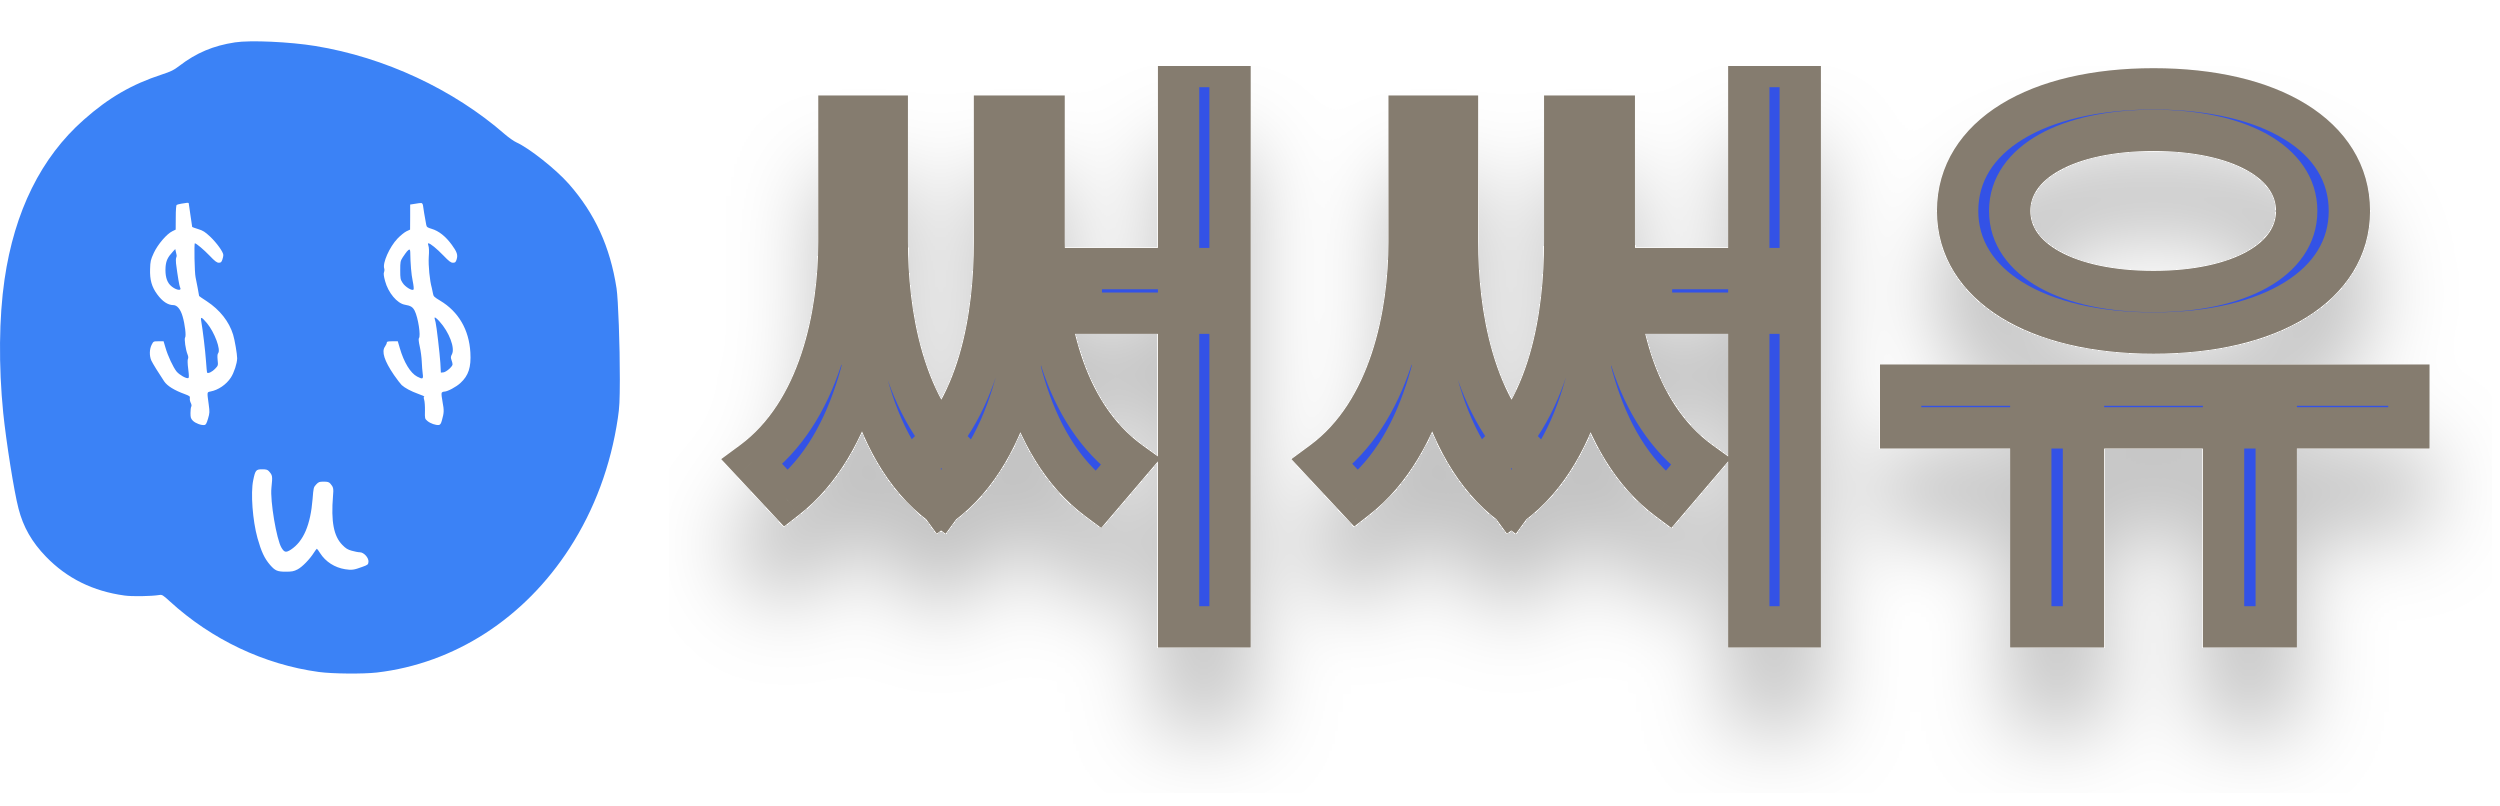
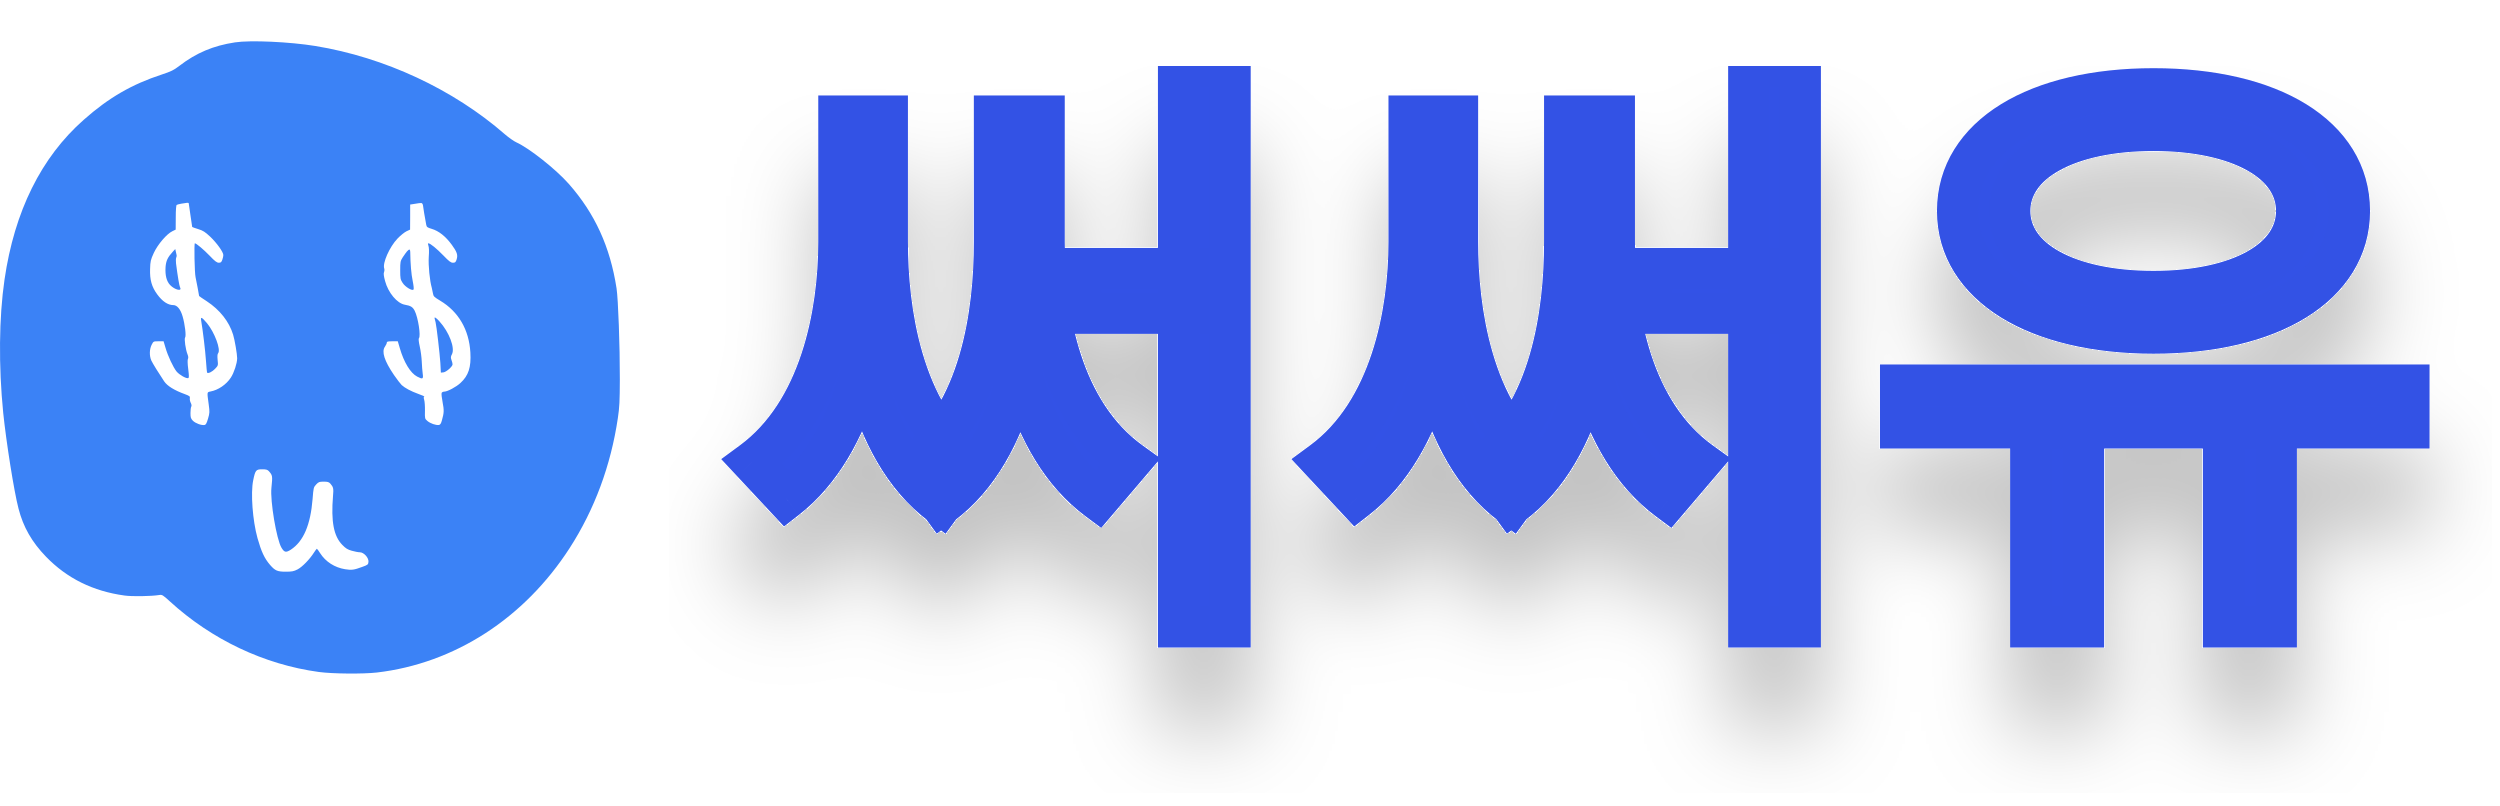
<svg xmlns="http://www.w3.org/2000/svg" width="121" height="39" viewBox="0 0 121 39" fill="none">
-   <g filter="url(#filter0_d_100_3)">
+   <g filter="url(#filter0_d_125_339)">
    <path d="M57.044 3.22V30.34H59.534V3.22H57.044ZM52.334 13V15.16H58.214V13H52.334ZM40.604 5.62V11.71C40.604 15.19 39.704 19.93 36.404 22.36L38.054 24.13C41.444 21.49 42.464 16.03 42.464 11.71V5.62H40.604ZM41.144 5.62V11.71C41.144 15.76 41.894 21.7 45.554 24.43L46.934 22.54C43.604 19.96 42.944 14.95 42.944 11.71V5.62H41.144ZM48.134 5.62V11.71C48.134 15.16 47.474 20.02 44.174 22.54L45.554 24.43C49.184 21.76 49.964 15.94 49.964 11.71V5.62H48.134ZM48.674 5.62V11.71C48.674 16.15 49.634 21.58 53.144 24.19L54.704 22.36C51.374 19.96 50.534 15.31 50.534 11.71V5.62H48.674ZM84.642 3.22V30.34H87.132V3.22H84.642ZM79.932 13V15.16H85.812V13H79.932ZM68.202 5.62V11.71C68.202 15.19 67.302 19.93 64.002 22.36L65.652 24.13C69.042 21.49 70.062 16.03 70.062 11.71V5.62H68.202ZM68.742 5.62V11.71C68.742 15.76 69.492 21.7 73.152 24.43L74.532 22.54C71.202 19.96 70.542 14.95 70.542 11.71V5.62H68.742ZM75.732 5.62V11.71C75.732 15.16 75.072 20.02 71.772 22.54L73.152 24.43C76.782 21.76 77.562 15.94 77.562 11.71V5.62H75.732ZM76.272 5.62V11.71C76.272 16.15 77.232 21.58 80.742 24.19L82.302 22.36C78.972 19.96 78.132 15.31 78.132 11.71V5.62H76.272ZM98.29 19.99V30.34H100.84V19.99H98.29ZM107.62 19.99V30.34H110.17V19.99H107.62ZM91.99 18.64V20.71H116.59V18.64H91.99ZM104.23 4.3C98.59 4.3 94.749 6.58 94.749 10.21C94.749 13.81 98.59 16.12 104.23 16.12C109.9 16.12 113.71 13.81 113.71 10.21C113.71 6.58 109.9 4.3 104.23 4.3ZM104.23 6.31C108.37 6.31 111.16 7.84 111.16 10.21C111.16 12.58 108.37 14.11 104.23 14.11C100.09 14.11 97.269 12.58 97.269 10.21C97.269 7.84 100.09 6.31 104.23 6.31Z" fill="#3352E6" />
-     <path d="M57.044 3.22V2.22H56.044V3.22H57.044ZM57.044 30.34H56.044V31.34H57.044V30.34ZM59.534 30.34V31.34H60.534V30.34H59.534ZM59.534 3.22H60.534V2.22H59.534V3.22ZM52.334 13V12H51.334V13H52.334ZM52.334 15.16H51.334V16.16H52.334V15.16ZM58.214 15.16V16.16H59.214V15.16H58.214ZM58.214 13H59.214V12H58.214V13ZM40.604 5.62V4.62H39.604V5.62H40.604ZM36.404 22.36L35.811 21.555L34.907 22.221L35.673 23.042L36.404 22.36ZM38.054 24.13L37.323 24.812L37.947 25.481L38.669 24.919L38.054 24.13ZM42.464 5.62H43.464V4.62H42.464V5.62ZM41.144 5.62V4.62H40.144V5.62H41.144ZM45.554 24.43L44.956 25.232L45.766 25.836L46.362 25.02L45.554 24.43ZM46.934 22.54L47.742 23.13L48.315 22.345L47.547 21.75L46.934 22.54ZM42.944 5.62H43.944V4.62H42.944V5.62ZM48.134 5.62V4.62H47.134V5.62H48.134ZM44.174 22.54L43.567 21.745L42.789 22.339L43.367 23.13L44.174 22.54ZM45.554 24.43L44.747 25.02L45.338 25.83L46.147 25.236L45.554 24.43ZM49.964 5.62H50.964V4.62H49.964V5.62ZM48.674 5.62V4.62H47.674V5.62H48.674ZM53.144 24.19L52.547 24.992L53.298 25.551L53.905 24.839L53.144 24.19ZM54.704 22.36L55.465 23.009L56.169 22.183L55.289 21.549L54.704 22.36ZM50.534 5.62H51.534V4.62H50.534V5.62ZM56.044 3.22V30.34H58.044V3.22H56.044ZM57.044 31.34H59.534V29.34H57.044V31.34ZM60.534 30.34V3.22H58.534V30.34H60.534ZM59.534 2.22H57.044V4.22H59.534V2.22ZM51.334 13V15.16H53.334V13H51.334ZM52.334 16.16H58.214V14.16H52.334V16.16ZM59.214 15.16V13H57.214V15.16H59.214ZM58.214 12H52.334V14H58.214V12ZM39.604 5.62V11.71H41.604V5.62H39.604ZM39.604 11.71C39.604 13.373 39.388 15.317 38.792 17.114C38.196 18.913 37.243 20.501 35.811 21.555L36.997 23.165C38.866 21.789 40.012 19.792 40.691 17.743C41.37 15.693 41.604 13.527 41.604 11.71H39.604ZM35.673 23.042L37.323 24.812L38.786 23.448L37.136 21.678L35.673 23.042ZM38.669 24.919C40.586 23.425 41.775 21.185 42.487 18.841C43.202 16.487 43.464 13.94 43.464 11.71H41.464C41.464 13.8 41.216 16.143 40.574 18.259C39.928 20.385 38.912 22.195 37.44 23.341L38.669 24.919ZM43.464 11.71V5.62H41.464V11.71H43.464ZM42.464 4.62H40.604V6.62H42.464V4.62ZM40.144 5.62V11.71H42.144V5.62H40.144ZM40.144 11.71C40.144 13.786 40.335 16.381 41.013 18.831C41.687 21.27 42.875 23.679 44.956 25.232L46.152 23.628C44.573 22.451 43.556 20.525 42.941 18.299C42.328 16.084 42.144 13.684 42.144 11.71H40.144ZM46.362 25.02L47.742 23.13L46.127 21.95L44.747 23.84L46.362 25.02ZM47.547 21.75C46.106 20.634 45.197 18.954 44.65 17.091C44.104 15.232 43.944 13.272 43.944 11.71H41.944C41.944 13.388 42.114 15.553 42.731 17.654C43.347 19.751 44.432 21.866 46.322 23.331L47.547 21.75ZM43.944 11.71V5.62H41.944V11.71H43.944ZM42.944 4.62H41.144V6.62H42.944V4.62ZM47.134 5.62V11.71H49.134V5.62H47.134ZM47.134 11.71C47.134 13.381 46.973 15.354 46.432 17.191C45.891 19.03 44.992 20.657 43.567 21.745L44.781 23.335C46.657 21.902 47.737 19.84 48.351 17.756C48.965 15.671 49.134 13.489 49.134 11.71H47.134ZM43.367 23.13L44.747 25.02L46.362 23.84L44.982 21.95L43.367 23.13ZM46.147 25.236C48.214 23.715 49.404 21.351 50.083 18.925C50.766 16.488 50.964 13.876 50.964 11.71H48.964C48.964 13.774 48.773 16.187 48.157 18.385C47.539 20.594 46.525 22.475 44.962 23.624L46.147 25.236ZM50.964 11.71V5.62H48.964V11.71H50.964ZM49.964 4.62H48.134V6.62H49.964V4.62ZM47.674 5.62V11.71H49.674V5.62H47.674ZM47.674 11.71C47.674 13.993 47.92 16.565 48.636 18.926C49.35 21.282 50.559 23.514 52.547 24.992L53.741 23.387C52.219 22.256 51.193 20.468 50.55 18.346C49.908 16.23 49.674 13.867 49.674 11.71H47.674ZM53.905 24.839L55.465 23.009L53.943 21.711L52.383 23.541L53.905 24.839ZM55.289 21.549C52.38 19.452 51.534 15.258 51.534 11.71H49.534C49.534 15.362 50.368 20.468 54.12 23.171L55.289 21.549ZM51.534 11.71V5.62H49.534V11.71H51.534ZM50.534 4.62H48.674V6.62H50.534V4.62ZM84.642 3.22V2.22H83.642V3.22H84.642ZM84.642 30.34H83.642V31.34H84.642V30.34ZM87.132 30.34V31.34H88.132V30.34H87.132ZM87.132 3.22H88.132V2.22H87.132V3.22ZM79.932 13V12H78.932V13H79.932ZM79.932 15.16H78.932V16.16H79.932V15.16ZM85.812 15.16V16.16H86.812V15.16H85.812ZM85.812 13H86.812V12H85.812V13ZM68.202 5.62V4.62H67.202V5.62H68.202ZM64.002 22.36L63.409 21.555L62.505 22.221L63.27 23.042L64.002 22.36ZM65.652 24.13L64.92 24.812L65.544 25.481L66.266 24.919L65.652 24.13ZM70.062 5.62H71.062V4.62H70.062V5.62ZM68.742 5.62V4.62H67.742V5.62H68.742ZM73.152 24.43L72.554 25.232L73.364 25.836L73.96 25.02L73.152 24.43ZM74.532 22.54L75.34 23.13L75.913 22.345L75.144 21.75L74.532 22.54ZM70.542 5.62H71.542V4.62H70.542V5.62ZM75.732 5.62V4.62H74.732V5.62H75.732ZM71.772 22.54L71.165 21.745L70.387 22.339L70.964 23.13L71.772 22.54ZM73.152 24.43L72.344 25.02L72.936 25.83L73.744 25.236L73.152 24.43ZM77.562 5.62H78.562V4.62H77.562V5.62ZM76.272 5.62V4.62H75.272V5.62H76.272ZM80.742 24.19L80.145 24.992L80.896 25.551L81.503 24.839L80.742 24.19ZM82.302 22.36L83.063 23.009L83.767 22.183L82.887 21.549L82.302 22.36ZM78.132 5.62H79.132V4.62H78.132V5.62ZM83.642 3.22V30.34H85.642V3.22H83.642ZM84.642 31.34H87.132V29.34H84.642V31.34ZM88.132 30.34V3.22H86.132V30.34H88.132ZM87.132 2.22H84.642V4.22H87.132V2.22ZM78.932 13V15.16H80.932V13H78.932ZM79.932 16.16H85.812V14.16H79.932V16.16ZM86.812 15.16V13H84.812V15.16H86.812ZM85.812 12H79.932V14H85.812V12ZM67.202 5.62V11.71H69.202V5.62H67.202ZM67.202 11.71C67.202 13.373 66.986 15.317 66.39 17.114C65.794 18.913 64.841 20.501 63.409 21.555L64.595 23.165C66.463 21.789 67.61 19.792 68.289 17.743C68.968 15.693 69.202 13.527 69.202 11.71H67.202ZM63.27 23.042L64.92 24.812L66.383 23.448L64.733 21.678L63.27 23.042ZM66.266 24.919C68.184 23.425 69.373 21.185 70.085 18.841C70.8 16.487 71.062 13.94 71.062 11.71H69.062C69.062 13.8 68.814 16.143 68.171 18.259C67.526 20.385 66.51 22.195 65.037 23.341L66.266 24.919ZM71.062 11.71V5.62H69.062V11.71H71.062ZM70.062 4.62H68.202V6.62H70.062V4.62ZM67.742 5.62V11.71H69.742V5.62H67.742ZM67.742 11.71C67.742 13.786 67.933 16.381 68.611 18.831C69.285 21.27 70.473 23.679 72.554 25.232L73.75 23.628C72.171 22.451 71.154 20.525 70.538 18.299C69.926 16.084 69.742 13.684 69.742 11.71H67.742ZM73.96 25.02L75.34 23.13L73.724 21.95L72.344 23.84L73.96 25.02ZM75.144 21.75C73.704 20.634 72.794 18.954 72.248 17.091C71.702 15.232 71.542 13.272 71.542 11.71H69.542C69.542 13.388 69.712 15.553 70.329 17.654C70.944 19.751 72.03 21.866 73.919 23.331L75.144 21.75ZM71.542 11.71V5.62H69.542V11.71H71.542ZM70.542 4.62H68.742V6.62H70.542V4.62ZM74.732 5.62V11.71H76.732V5.62H74.732ZM74.732 11.71C74.732 13.381 74.571 15.354 74.03 17.191C73.489 19.03 72.589 20.657 71.165 21.745L72.379 23.335C74.254 21.902 75.335 19.84 75.949 17.756C76.563 15.671 76.732 13.489 76.732 11.71H74.732ZM70.964 23.13L72.344 25.02L73.96 23.84L72.579 21.95L70.964 23.13ZM73.744 25.236C75.811 23.715 77.002 21.351 77.681 18.925C78.363 16.488 78.562 13.876 78.562 11.71H76.562C76.562 13.774 76.371 16.187 75.755 18.385C75.137 20.594 74.122 22.475 72.559 23.624L73.744 25.236ZM78.562 11.71V5.62H76.562V11.71H78.562ZM77.562 4.62H75.732V6.62H77.562V4.62ZM75.272 5.62V11.71H77.272V5.62H75.272ZM75.272 11.71C75.272 13.993 75.518 16.565 76.234 18.926C76.948 21.282 78.157 23.514 80.145 24.992L81.339 23.387C79.817 22.256 78.791 20.468 78.148 18.346C77.506 16.23 77.272 13.867 77.272 11.71H75.272ZM81.503 24.839L83.063 23.009L81.541 21.711L79.981 23.541L81.503 24.839ZM82.887 21.549C79.978 19.452 79.132 15.258 79.132 11.71H77.132C77.132 15.362 77.966 20.468 81.717 23.171L82.887 21.549ZM79.132 11.71V5.62H77.132V11.71H79.132ZM78.132 4.62H76.272V6.62H78.132V4.62ZM98.29 19.99V18.99H97.29V19.99H98.29ZM98.29 30.34H97.29V31.34H98.29V30.34ZM100.84 30.34V31.34H101.84V30.34H100.84ZM100.84 19.99H101.84V18.99H100.84V19.99ZM107.62 19.99V18.99H106.62V19.99H107.62ZM107.62 30.34H106.62V31.34H107.62V30.34ZM110.17 30.34V31.34H111.17V30.34H110.17ZM110.17 19.99H111.17V18.99H110.17V19.99ZM91.99 18.64V17.64H90.99V18.64H91.99ZM91.99 20.71H90.99V21.71H91.99V20.71ZM116.59 20.71V21.71H117.59V20.71H116.59ZM116.59 18.64H117.59V17.64H116.59V18.64ZM97.29 19.99V30.34H99.29V19.99H97.29ZM98.29 31.34H100.84V29.34H98.29V31.34ZM101.84 30.34V19.99H99.84V30.34H101.84ZM100.84 18.99H98.29V20.99H100.84V18.99ZM106.62 19.99V30.34H108.62V19.99H106.62ZM107.62 31.34H110.17V29.34H107.62V31.34ZM111.17 30.34V19.99H109.17V30.34H111.17ZM110.17 18.99H107.62V20.99H110.17V18.99ZM90.99 18.64V20.71H92.99V18.64H90.99ZM91.99 21.71H116.59V19.71H91.99V21.71ZM117.59 20.71V18.64H115.59V20.71H117.59ZM116.59 17.64H91.99V19.64H116.59V17.64ZM104.23 3.3C101.292 3.3 98.722 3.891 96.851 5.042C94.95 6.211 93.749 7.983 93.749 10.21H95.749C95.749 8.807 96.469 7.624 97.898 6.746C99.357 5.849 101.527 5.3 104.23 5.3V3.3ZM93.749 10.21C93.749 12.424 94.951 14.195 96.849 15.366C98.72 16.52 101.29 17.12 104.23 17.12V15.12C101.529 15.12 99.359 14.565 97.9 13.664C96.468 12.78 95.749 11.596 95.749 10.21H93.749ZM104.23 17.12C107.183 17.12 109.754 16.521 111.622 15.366C113.518 14.193 114.71 12.421 114.71 10.21H112.71C112.71 11.599 111.996 12.782 110.57 13.665C109.115 14.564 106.946 15.12 104.23 15.12V17.12ZM114.71 10.21C114.71 7.986 113.52 6.213 111.62 5.042C109.752 3.891 107.181 3.3 104.23 3.3V5.3C106.948 5.3 109.117 5.849 110.571 6.745C111.994 7.622 112.71 8.804 112.71 10.21H114.71ZM104.23 7.31C106.195 7.31 107.742 7.676 108.759 8.244C109.757 8.802 110.16 9.488 110.16 10.21H112.16C112.16 8.562 111.167 7.298 109.735 6.498C108.322 5.709 106.405 5.31 104.23 5.31V7.31ZM110.16 10.21C110.16 10.932 109.757 11.618 108.759 12.176C107.742 12.744 106.195 13.11 104.23 13.11V15.11C106.405 15.11 108.322 14.711 109.735 13.922C111.167 13.122 112.16 11.858 112.16 10.21H110.16ZM104.23 13.11C102.265 13.11 100.709 12.744 99.682 12.175C98.674 11.615 98.269 10.927 98.269 10.21H96.269C96.269 11.863 97.275 13.125 98.712 13.923C100.13 14.711 102.054 15.11 104.23 15.11V13.11ZM98.269 10.21C98.269 9.493 98.674 8.805 99.682 8.246C100.709 7.676 102.265 7.31 104.23 7.31V5.31C102.054 5.31 100.13 5.709 98.712 6.497C97.275 7.295 96.269 8.557 96.269 10.21H98.269Z" fill="#857C6F" />
+     <path d="M57.044 3.22V2.22H56.044V3.22H57.044ZM57.044 30.34H56.044V31.34H57.044V30.34ZM59.534 30.34V31.34H60.534V30.34H59.534ZM59.534 3.22H60.534V2.22H59.534V3.22ZM52.334 13V12H51.334V13H52.334ZM52.334 15.16H51.334V16.16H52.334V15.16ZM58.214 15.16V16.16H59.214V15.16H58.214ZM58.214 13H59.214V12H58.214V13ZM40.604 5.62V4.62H39.604V5.62H40.604ZM36.404 22.36L35.811 21.555L34.907 22.221L35.673 23.042L36.404 22.36ZM38.054 24.13L37.323 24.812L37.947 25.481L38.669 24.919L38.054 24.13ZM42.464 5.62H43.464V4.62H42.464V5.62ZM41.144 5.62V4.62H40.144V5.62H41.144ZM45.554 24.43L44.956 25.232L45.766 25.836L46.362 25.02L45.554 24.43ZM46.934 22.54L47.742 23.13L48.315 22.345L47.547 21.75L46.934 22.54ZM42.944 5.62H43.944V4.62H42.944V5.62ZM48.134 5.62V4.62H47.134V5.62H48.134ZM44.174 22.54L43.567 21.745L42.789 22.339L43.367 23.13L44.174 22.54ZM45.554 24.43L44.747 25.02L45.338 25.83L46.147 25.236L45.554 24.43ZM49.964 5.62H50.964V4.62H49.964V5.62ZM48.674 5.62V4.62H47.674V5.62H48.674ZM53.144 24.19L52.547 24.992L53.298 25.551L53.905 24.839L53.144 24.19ZM54.704 22.36L55.465 23.009L56.169 22.183L55.289 21.549L54.704 22.36ZM50.534 5.62H51.534V4.62H50.534V5.62ZM56.044 3.22V30.34H58.044V3.22H56.044ZM57.044 31.34H59.534V29.34H57.044V31.34ZM60.534 30.34V3.22H58.534V30.34H60.534ZM59.534 2.22H57.044V4.22H59.534V2.22ZM51.334 13V15.16H53.334V13H51.334ZM52.334 16.16H58.214V14.16H52.334V16.16ZM59.214 15.16V13H57.214V15.16H59.214ZM58.214 12H52.334V14H58.214V12ZM39.604 5.62V11.71H41.604V5.62H39.604ZM39.604 11.71C39.604 13.373 39.388 15.317 38.792 17.114C38.196 18.913 37.243 20.501 35.811 21.555L36.997 23.165C38.866 21.789 40.012 19.792 40.691 17.743C41.37 15.693 41.604 13.527 41.604 11.71H39.604ZM35.673 23.042L37.323 24.812L38.786 23.448L37.136 21.678L35.673 23.042ZM38.669 24.919C40.586 23.425 41.775 21.185 42.487 18.841C43.202 16.487 43.464 13.94 43.464 11.71H41.464C41.464 13.8 41.216 16.143 40.574 18.259C39.928 20.385 38.912 22.195 37.44 23.341L38.669 24.919ZM43.464 11.71V5.62H41.464V11.71H43.464ZM42.464 4.62H40.604V6.62H42.464V4.62ZM40.144 5.62V11.71H42.144V5.62H40.144ZM40.144 11.71C40.144 13.786 40.335 16.381 41.013 18.831C41.687 21.27 42.875 23.679 44.956 25.232L46.152 23.628C44.573 22.451 43.556 20.525 42.941 18.299C42.328 16.084 42.144 13.684 42.144 11.71H40.144ZM46.362 25.02L47.742 23.13L46.127 21.95L44.747 23.84L46.362 25.02ZM47.547 21.75C46.106 20.634 45.197 18.954 44.65 17.091C44.104 15.232 43.944 13.272 43.944 11.71H41.944C41.944 13.388 42.114 15.553 42.731 17.654C43.347 19.751 44.432 21.866 46.322 23.331L47.547 21.75ZM43.944 11.71V5.62H41.944V11.71H43.944ZM42.944 4.62H41.144V6.62H42.944V4.62ZM47.134 5.62V11.71H49.134V5.62H47.134ZM47.134 11.71C47.134 13.381 46.973 15.354 46.432 17.191C45.891 19.03 44.992 20.657 43.567 21.745L44.781 23.335C46.657 21.902 47.737 19.84 48.351 17.756C48.965 15.671 49.134 13.489 49.134 11.71H47.134ZM43.367 23.13L44.747 25.02L46.362 23.84L44.982 21.95L43.367 23.13ZM46.147 25.236C48.214 23.715 49.404 21.351 50.084 18.925C50.766 16.488 50.964 13.876 50.964 11.71H48.964C48.964 13.774 48.773 16.187 48.157 18.385C47.539 20.594 46.525 22.475 44.962 23.624L46.147 25.236ZM50.964 11.71V5.62H48.964V11.71H50.964ZM49.964 4.62H48.134V6.62H49.964V4.62ZM47.674 5.62V11.71H49.674V5.62H47.674ZM47.674 11.71C47.674 13.993 47.92 16.565 48.636 18.926C49.35 21.282 50.559 23.514 52.547 24.992L53.741 23.387C52.219 22.256 51.193 20.468 50.55 18.346C49.908 16.23 49.674 13.867 49.674 11.71H47.674ZM53.905 24.839L55.465 23.009L53.943 21.711L52.383 23.541L53.905 24.839ZM55.289 21.549C52.38 19.452 51.534 15.258 51.534 11.71H49.534C49.534 15.362 50.368 20.468 54.12 23.171L55.289 21.549ZM51.534 11.71V5.62H49.534V11.71H51.534ZM50.534 4.62H48.674V6.62H50.534V4.62ZM84.642 3.22V2.22H83.642V3.22H84.642ZM84.642 30.34H83.642V31.34H84.642V30.34ZM87.132 30.34V31.34H88.132V30.34H87.132ZM87.132 3.22H88.132V2.22H87.132V3.22ZM79.932 13V12H78.932V13H79.932ZM79.932 15.16H78.932V16.16H79.932V15.16ZM85.812 15.16V16.16H86.812V15.16H85.812ZM85.812 13H86.812V12H85.812V13ZM68.202 5.62V4.62H67.202V5.62H68.202ZM64.002 22.36L63.409 21.555L62.505 22.221L63.27 23.042L64.002 22.36ZM65.652 24.13L64.92 24.812L65.544 25.481L66.266 24.919L65.652 24.13ZM70.062 5.62H71.062V4.62H70.062V5.62ZM68.742 5.62V4.62H67.742V5.62H68.742ZM73.152 24.43L72.554 25.232L73.364 25.836L73.96 25.02L73.152 24.43ZM74.532 22.54L75.34 23.13L75.913 22.345L75.144 21.75L74.532 22.54ZM70.542 5.62H71.542V4.62H70.542V5.62ZM75.732 5.62V4.62H74.732V5.62H75.732ZM71.772 22.54L71.165 21.745L70.387 22.339L70.964 23.13L71.772 22.54ZM73.152 24.43L72.344 25.02L72.936 25.83L73.744 25.236L73.152 24.43ZM77.562 5.62H78.562V4.62H77.562V5.62ZM76.272 5.62V4.62H75.272V5.62H76.272ZM80.742 24.19L80.145 24.992L80.896 25.551L81.503 24.839L80.742 24.19ZM82.302 22.36L83.063 23.009L83.767 22.183L82.887 21.549L82.302 22.36ZM78.132 5.62H79.132V4.62H78.132V5.62ZM83.642 3.22V30.34H85.642V3.22H83.642ZM84.642 31.34H87.132V29.34H84.642V31.34ZM88.132 30.34V3.22H86.132V30.34H88.132ZM87.132 2.22H84.642V4.22H87.132V2.22ZM78.932 13V15.16H80.932V13H78.932ZM79.932 16.16H85.812V14.16H79.932V16.16ZM86.812 15.16V13H84.812V15.16H86.812ZM85.812 12H79.932V14H85.812V12ZM67.202 5.62V11.71H69.202V5.62H67.202ZM67.202 11.71C67.202 13.373 66.986 15.317 66.39 17.114C65.794 18.913 64.841 20.501 63.409 21.555L64.595 23.165C66.463 21.789 67.61 19.792 68.289 17.743C68.968 15.693 69.202 13.527 69.202 11.71H67.202ZM63.27 23.042L64.92 24.812L66.383 23.448L64.733 21.678L63.27 23.042ZM66.266 24.919C68.184 23.425 69.373 21.185 70.085 18.841C70.8 16.487 71.062 13.94 71.062 11.71H69.062C69.062 13.8 68.814 16.143 68.171 18.259C67.526 20.385 66.51 22.195 65.037 23.341L66.266 24.919ZM71.062 11.71V5.62H69.062V11.71H71.062ZM70.062 4.62H68.202V6.62H70.062V4.62ZM67.742 5.62V11.71H69.742V5.62H67.742ZM67.742 11.71C67.742 13.786 67.933 16.381 68.611 18.831C69.285 21.27 70.473 23.679 72.554 25.232L73.75 23.628C72.171 22.451 71.154 20.525 70.538 18.299C69.926 16.084 69.742 13.684 69.742 11.71H67.742ZM73.96 25.02L75.34 23.13L73.724 21.95L72.344 23.84L73.96 25.02ZM75.144 21.75C73.704 20.634 72.794 18.954 72.248 17.091C71.702 15.232 71.542 13.272 71.542 11.71H69.542C69.542 13.388 69.712 15.553 70.329 17.654C70.944 19.751 72.03 21.866 73.919 23.331L75.144 21.75ZM71.542 11.71V5.62H69.542V11.71H71.542ZM70.542 4.62H68.742V6.62H70.542V4.62ZM74.732 5.62V11.71H76.732V5.62H74.732ZM74.732 11.71C74.732 13.381 74.571 15.354 74.03 17.191C73.489 19.03 72.589 20.657 71.165 21.745L72.379 23.335C74.254 21.902 75.335 19.84 75.949 17.756C76.563 15.671 76.732 13.489 76.732 11.71H74.732ZM70.964 23.13L72.344 25.02L73.96 23.84L72.579 21.95L70.964 23.13ZM73.744 25.236C75.811 23.715 77.002 21.351 77.681 18.925C78.363 16.488 78.562 13.876 78.562 11.71H76.562C76.562 13.774 76.371 16.187 75.755 18.385C75.137 20.594 74.122 22.475 72.559 23.624L73.744 25.236ZM78.562 11.71V5.62H76.562V11.71H78.562ZM77.562 4.62H75.732V6.62H77.562V4.62ZM75.272 5.62V11.71H77.272V5.62H75.272ZM75.272 11.71C75.272 13.993 75.518 16.565 76.234 18.926C76.948 21.282 78.157 23.514 80.145 24.992L81.339 23.387C79.817 22.256 78.791 20.468 78.148 18.346C77.506 16.23 77.272 13.867 77.272 11.71H75.272ZM81.503 24.839L83.063 23.009L81.541 21.711L79.981 23.541L81.503 24.839ZM82.887 21.549C79.978 19.452 79.132 15.258 79.132 11.71H77.132C77.132 15.362 77.966 20.468 81.717 23.171L82.887 21.549ZM79.132 11.71V5.62H77.132V11.71H79.132ZM78.132 4.62H76.272V6.62H78.132V4.62ZM98.29 19.99V18.99H97.29V19.99H98.29ZM98.29 30.34H97.29V31.34H98.29V30.34ZM100.84 30.34V31.34H101.84V30.34H100.84ZM100.84 19.99H101.84V18.99H100.84V19.99ZM107.62 19.99V18.99H106.62V19.99H107.62ZM107.62 30.34H106.62V31.34H107.62V30.34ZM110.17 30.34V31.34H111.17V30.34H110.17ZM110.17 19.99H111.17V18.99H110.17V19.99ZM91.99 18.64V17.64H90.99V18.64H91.99ZM91.99 20.71H90.99V21.71H91.99V20.71ZM116.59 20.71V21.71H117.59V20.71H116.59ZM116.59 18.64H117.59V17.64H116.59V18.64ZM97.29 19.99V30.34H99.29V19.99H97.29ZM98.29 31.34H100.84V29.34H98.29V31.34ZM101.84 30.34V19.99H99.84V30.34H101.84ZM100.84 18.99H98.29V20.99H100.84V18.99ZM106.62 19.99V30.34H108.62V19.99H106.62ZM107.62 31.34H110.17V29.34H107.62V31.34ZM111.17 30.34V19.99H109.17V30.34H111.17ZM110.17 18.99H107.62V20.99H110.17V18.99ZM90.99 18.64V20.71H92.99V18.64H90.99ZM91.99 21.71H116.59V19.71H91.99V21.71ZM117.59 20.71V18.64H115.59V20.71H117.59ZM116.59 17.64H91.99V19.64H116.59V17.64ZM104.23 3.3C101.292 3.3 98.722 3.891 96.851 5.042C94.95 6.211 93.749 7.983 93.749 10.21H95.749C95.749 8.807 96.469 7.624 97.898 6.746C99.357 5.849 101.527 5.3 104.23 5.3V3.3ZM93.749 10.21C93.749 12.424 94.951 14.195 96.849 15.366C98.72 16.52 101.29 17.12 104.23 17.12V15.12C101.529 15.12 99.359 14.565 97.9 13.664C96.468 12.78 95.749 11.596 95.749 10.21H93.749ZM104.23 17.12C107.183 17.12 109.754 16.521 111.622 15.366C113.518 14.193 114.71 12.421 114.71 10.21H112.71C112.71 11.599 111.996 12.782 110.57 13.665C109.115 14.564 106.946 15.12 104.23 15.12V17.12ZM114.71 10.21C114.71 7.986 113.52 6.213 111.62 5.042C109.752 3.891 107.181 3.3 104.23 3.3V5.3C106.948 5.3 109.118 5.849 110.571 6.745C111.994 7.622 112.71 8.804 112.71 10.21H114.71ZM104.23 7.31C106.195 7.31 107.742 7.676 108.759 8.244C109.757 8.802 110.16 9.488 110.16 10.21H112.16C112.16 8.562 111.167 7.298 109.735 6.498C108.322 5.709 106.405 5.31 104.23 5.31V7.31ZM110.16 10.21C110.16 10.932 109.757 11.618 108.759 12.176C107.742 12.744 106.195 13.11 104.23 13.11V15.11C106.405 15.11 108.322 14.711 109.735 13.922C111.167 13.122 112.16 11.858 112.16 10.21H110.16ZM104.23 13.11C102.265 13.11 100.709 12.744 99.682 12.175C98.674 11.615 98.269 10.927 98.269 10.21H96.269C96.269 11.863 97.275 13.125 98.712 13.923C100.13 14.711 102.054 15.11 104.23 15.11V13.11ZM98.269 10.21C98.269 9.493 98.674 8.805 99.682 8.246C100.709 7.676 102.265 7.31 104.23 7.31V5.31C102.054 5.31 100.13 5.709 98.712 6.497C97.275 7.295 96.269 8.557 96.269 10.21H98.269Z" fill="#3352E5" />
  </g>
  <path d="M11.375 2.051C10.328 2.209 9.499 2.559 8.687 3.183C8.407 3.397 8.285 3.457 7.833 3.606C6.38 4.081 5.258 4.73 4.053 5.798C1.993 7.614 0.699 10.225 0.218 13.536C-0.05 15.382 -0.071 17.702 0.155 19.979C0.302 21.393 0.678 23.782 0.896 24.615C1.126 25.512 1.545 26.239 2.227 26.944C3.245 27.995 4.501 28.614 6.029 28.824C6.393 28.875 7.306 28.862 7.712 28.798C7.846 28.777 7.883 28.798 8.214 29.101C10.24 30.956 12.79 32.165 15.435 32.524C16.101 32.614 17.57 32.626 18.24 32.55C22 32.109 25.374 29.93 27.572 26.525C28.773 24.662 29.564 22.534 29.904 20.236C29.983 19.71 29.996 19.428 30 18.356C30.004 16.728 29.92 14.472 29.841 13.955C29.531 11.947 28.794 10.332 27.526 8.896C26.902 8.191 25.621 7.174 24.989 6.888C24.872 6.836 24.62 6.657 24.436 6.499C21.941 4.324 18.625 2.777 15.264 2.226C14.029 2.025 12.12 1.936 11.375 2.051ZM9.135 9.84C9.135 9.861 9.173 10.122 9.219 10.425C9.265 10.729 9.302 10.981 9.302 10.985C9.302 10.994 9.432 11.037 9.591 11.088C9.83 11.16 9.926 11.225 10.173 11.455C10.491 11.758 10.809 12.199 10.809 12.344C10.809 12.391 10.789 12.498 10.759 12.575C10.717 12.69 10.688 12.716 10.592 12.716C10.495 12.716 10.399 12.643 10.148 12.378C9.859 12.079 9.499 11.776 9.432 11.776C9.39 11.776 9.415 13.198 9.466 13.421C9.508 13.609 9.637 14.301 9.637 14.326C9.637 14.335 9.801 14.446 10.006 14.579C10.642 14.997 11.09 15.566 11.283 16.198C11.362 16.454 11.479 17.146 11.479 17.343C11.475 17.587 11.329 18.035 11.174 18.274C10.952 18.616 10.558 18.881 10.181 18.95C10.014 18.984 10.018 18.962 10.102 19.578C10.152 19.941 10.148 19.992 10.069 20.261C10.002 20.492 9.964 20.56 9.897 20.569C9.746 20.595 9.461 20.488 9.336 20.364C9.235 20.257 9.219 20.21 9.219 19.992C9.219 19.855 9.235 19.719 9.256 19.684C9.281 19.642 9.273 19.578 9.231 19.496C9.198 19.428 9.177 19.326 9.189 19.27C9.202 19.184 9.177 19.163 8.951 19.078C8.432 18.89 8.097 18.68 7.946 18.458C7.691 18.078 7.389 17.591 7.322 17.445C7.226 17.223 7.23 16.903 7.339 16.689C7.427 16.518 7.427 16.518 7.674 16.518H7.917L8.009 16.826C8.122 17.223 8.381 17.774 8.545 17.98C8.683 18.146 9.018 18.334 9.11 18.3C9.152 18.283 9.152 18.202 9.11 17.86C9.076 17.599 9.072 17.411 9.097 17.369C9.122 17.322 9.114 17.245 9.076 17.151C8.984 16.924 8.909 16.394 8.959 16.335C9.018 16.266 8.951 15.694 8.838 15.313C8.741 14.972 8.574 14.767 8.39 14.767C8.126 14.767 7.862 14.591 7.611 14.249C7.343 13.886 7.247 13.544 7.264 13.023C7.276 12.639 7.289 12.583 7.444 12.241C7.64 11.823 8.072 11.319 8.344 11.19L8.503 11.113L8.507 10.528C8.507 10.169 8.524 9.934 8.553 9.917C8.595 9.887 8.917 9.827 9.064 9.814C9.101 9.814 9.135 9.823 9.135 9.84ZM20.472 9.938C20.48 10.032 20.568 10.558 20.631 10.887C20.652 10.989 20.689 11.015 20.89 11.075C21.238 11.178 21.564 11.434 21.87 11.852C22.117 12.194 22.167 12.335 22.104 12.545C22.058 12.694 22.033 12.716 21.924 12.716C21.82 12.716 21.736 12.652 21.464 12.37C21.137 12.032 20.823 11.776 20.735 11.776C20.706 11.776 20.706 11.814 20.735 11.891C20.765 11.968 20.773 12.169 20.752 12.438C20.727 12.852 20.798 13.587 20.899 13.933C20.915 14.002 20.945 14.13 20.957 14.211C20.978 14.344 21.02 14.382 21.305 14.553C22.192 15.083 22.703 15.959 22.766 17.061C22.808 17.774 22.678 18.176 22.288 18.535C22.083 18.727 21.656 18.954 21.506 18.954C21.447 18.954 21.389 18.984 21.376 19.018C21.359 19.056 21.38 19.257 21.422 19.466C21.497 19.86 21.493 19.975 21.389 20.342C21.347 20.5 21.309 20.56 21.242 20.569C21.1 20.59 20.828 20.496 20.689 20.377C20.56 20.265 20.56 20.265 20.568 19.877C20.572 19.663 20.555 19.428 20.53 19.351C20.501 19.253 20.501 19.21 20.535 19.197C20.56 19.189 20.43 19.129 20.246 19.065C19.89 18.937 19.597 18.779 19.442 18.638C19.387 18.586 19.22 18.368 19.069 18.151C18.6 17.463 18.458 17.014 18.634 16.775C18.68 16.706 18.722 16.621 18.722 16.582C18.722 16.531 18.776 16.518 18.99 16.518H19.253L19.35 16.847C19.547 17.535 19.869 18.061 20.191 18.227C20.459 18.368 20.497 18.351 20.459 18.086C20.442 17.967 20.421 17.702 20.413 17.501C20.405 17.3 20.363 16.976 20.317 16.775C20.267 16.552 20.25 16.394 20.275 16.369C20.375 16.266 20.237 15.369 20.07 15.04C19.978 14.861 19.877 14.796 19.597 14.749C19.22 14.685 18.789 14.168 18.638 13.604C18.571 13.357 18.558 13.233 18.588 13.168C18.609 13.117 18.613 13.04 18.596 12.993C18.508 12.733 18.852 11.951 19.241 11.545C19.379 11.4 19.576 11.242 19.672 11.195L19.848 11.113L19.852 10.507V9.9L19.99 9.879C20.296 9.827 20.338 9.823 20.396 9.827C20.43 9.832 20.463 9.879 20.472 9.938ZM13.016 22.808C13.192 23.009 13.196 23.034 13.137 23.611C13.07 24.243 13.384 26.11 13.623 26.508C13.761 26.739 13.84 26.756 14.079 26.602C14.69 26.2 15.029 25.405 15.13 24.145C15.172 23.611 15.176 23.585 15.302 23.449C15.419 23.325 15.456 23.312 15.666 23.312C15.858 23.312 15.917 23.329 15.988 23.406C16.135 23.573 16.151 23.641 16.118 24.004C16.017 25.243 16.151 25.948 16.566 26.371C16.733 26.542 16.825 26.602 17.03 26.657C17.169 26.696 17.34 26.73 17.416 26.73C17.608 26.73 17.851 26.995 17.834 27.192C17.822 27.324 17.805 27.341 17.529 27.439C17.135 27.585 17.022 27.602 16.7 27.55C16.197 27.469 15.758 27.187 15.494 26.773C15.419 26.653 15.348 26.559 15.335 26.559C15.322 26.563 15.26 26.645 15.197 26.743C14.996 27.063 14.627 27.444 14.401 27.559C14.221 27.653 14.125 27.67 13.836 27.67C13.422 27.67 13.317 27.623 13.07 27.341C12.798 27.025 12.647 26.696 12.463 26.046C12.225 25.188 12.128 23.863 12.254 23.252C12.354 22.756 12.392 22.714 12.685 22.714C12.886 22.714 12.945 22.731 13.016 22.808Z" fill="#3B82F6" />
-   <path d="M8.365 12.181C8.113 12.455 8.038 12.617 8.013 12.925C7.988 13.322 8.059 13.613 8.235 13.797C8.461 14.032 8.825 14.117 8.716 13.912C8.679 13.839 8.603 13.399 8.52 12.75C8.507 12.639 8.511 12.515 8.528 12.472C8.549 12.429 8.557 12.374 8.549 12.352C8.545 12.327 8.524 12.25 8.511 12.181L8.482 12.053L8.365 12.181Z" fill="#3B82F6" />
-   <path d="M9.733 15.501C9.817 15.984 9.934 16.967 9.968 17.45C9.989 17.762 10.014 18.027 10.027 18.039C10.077 18.091 10.278 17.992 10.412 17.847C10.558 17.693 10.562 17.689 10.533 17.424C10.516 17.24 10.521 17.138 10.558 17.095C10.696 16.924 10.386 16.091 10.022 15.647C9.771 15.352 9.704 15.313 9.733 15.501Z" fill="#3B82F6" />
-   <path d="M19.697 12.169C19.651 12.224 19.559 12.352 19.492 12.455C19.379 12.634 19.371 12.673 19.371 13.079C19.371 13.48 19.379 13.523 19.488 13.694C19.613 13.886 19.948 14.091 20.015 14.014C20.036 13.993 20.02 13.818 19.973 13.591C19.907 13.271 19.865 12.788 19.856 12.19C19.852 12.049 19.81 12.045 19.697 12.169Z" fill="#3B82F6" />
+   <path d="M8.365 12.181C8.114 12.455 8.038 12.617 8.013 12.925C7.988 13.322 8.059 13.613 8.235 13.797C8.461 14.032 8.825 14.117 8.716 13.912C8.679 13.839 8.603 13.399 8.52 12.75C8.507 12.639 8.511 12.515 8.528 12.472C8.549 12.429 8.557 12.374 8.549 12.352C8.545 12.327 8.524 12.25 8.511 12.181L8.482 12.053L8.365 12.181Z" fill="#3B82F6" />
+   <path d="M9.734 15.501C9.817 15.984 9.935 16.967 9.968 17.45C9.989 17.762 10.014 18.027 10.027 18.039C10.077 18.091 10.278 17.992 10.412 17.847C10.558 17.693 10.562 17.689 10.533 17.424C10.516 17.24 10.521 17.138 10.558 17.095C10.696 16.924 10.387 16.091 10.022 15.647C9.771 15.352 9.704 15.313 9.734 15.501Z" fill="#3B82F6" />
+   <path d="M19.697 12.169C19.651 12.224 19.559 12.352 19.492 12.455C19.379 12.634 19.37 12.673 19.37 13.079C19.37 13.48 19.379 13.523 19.488 13.694C19.613 13.886 19.948 14.091 20.015 14.014C20.036 13.993 20.019 13.818 19.973 13.591C19.906 13.271 19.864 12.788 19.856 12.19C19.852 12.049 19.81 12.045 19.697 12.169Z" fill="#3B82F6" />
  <path d="M21.041 15.437C21.049 15.48 21.07 15.553 21.083 15.6C21.129 15.783 21.284 17.121 21.313 17.565L21.338 18.035L21.464 18.022C21.602 18.005 21.904 17.74 21.904 17.634C21.904 17.599 21.883 17.505 21.853 17.428C21.811 17.309 21.811 17.262 21.874 17.146C22.033 16.847 21.74 16.074 21.271 15.557C21.091 15.356 21.003 15.313 21.041 15.437Z" fill="#3B82F6" />
  <defs>
-     <filter id="filter0_d_100_3" x="32.404" y="3.22" width="88.185" height="35.12" filterUnits="userSpaceOnUse" color-interpolation-filters="sRGB">
+     <filter id="filter0_d_125_339" x="32.404" y="3.22" width="88.185" height="35.12" filterUnits="userSpaceOnUse" color-interpolation-filters="sRGB">
      <feFlood flood-opacity="0" result="BackgroundImageFix" />
      <feColorMatrix in="SourceAlpha" type="matrix" values="0 0 0 0 0 0 0 0 0 0 0 0 0 0 0 0 0 0 127 0" result="hardAlpha" />
      <feOffset dy="4" />
      <feGaussianBlur stdDeviation="2" />
      <feComposite in2="hardAlpha" operator="out" />
      <feColorMatrix type="matrix" values="0 0 0 0 0 0 0 0 0 0 0 0 0 0 0 0 0 0 0.25 0" />
-       <feBlend mode="normal" in2="BackgroundImageFix" result="effect1_dropShadow_100_3" />
-       <feBlend mode="normal" in="SourceGraphic" in2="effect1_dropShadow_100_3" result="shape" />
+       <feBlend mode="normal" in2="BackgroundImageFix" result="effect1_dropShadow_125_339" />
+       <feBlend mode="normal" in="SourceGraphic" in2="effect1_dropShadow_125_339" result="shape" />
    </filter>
  </defs>
</svg>
